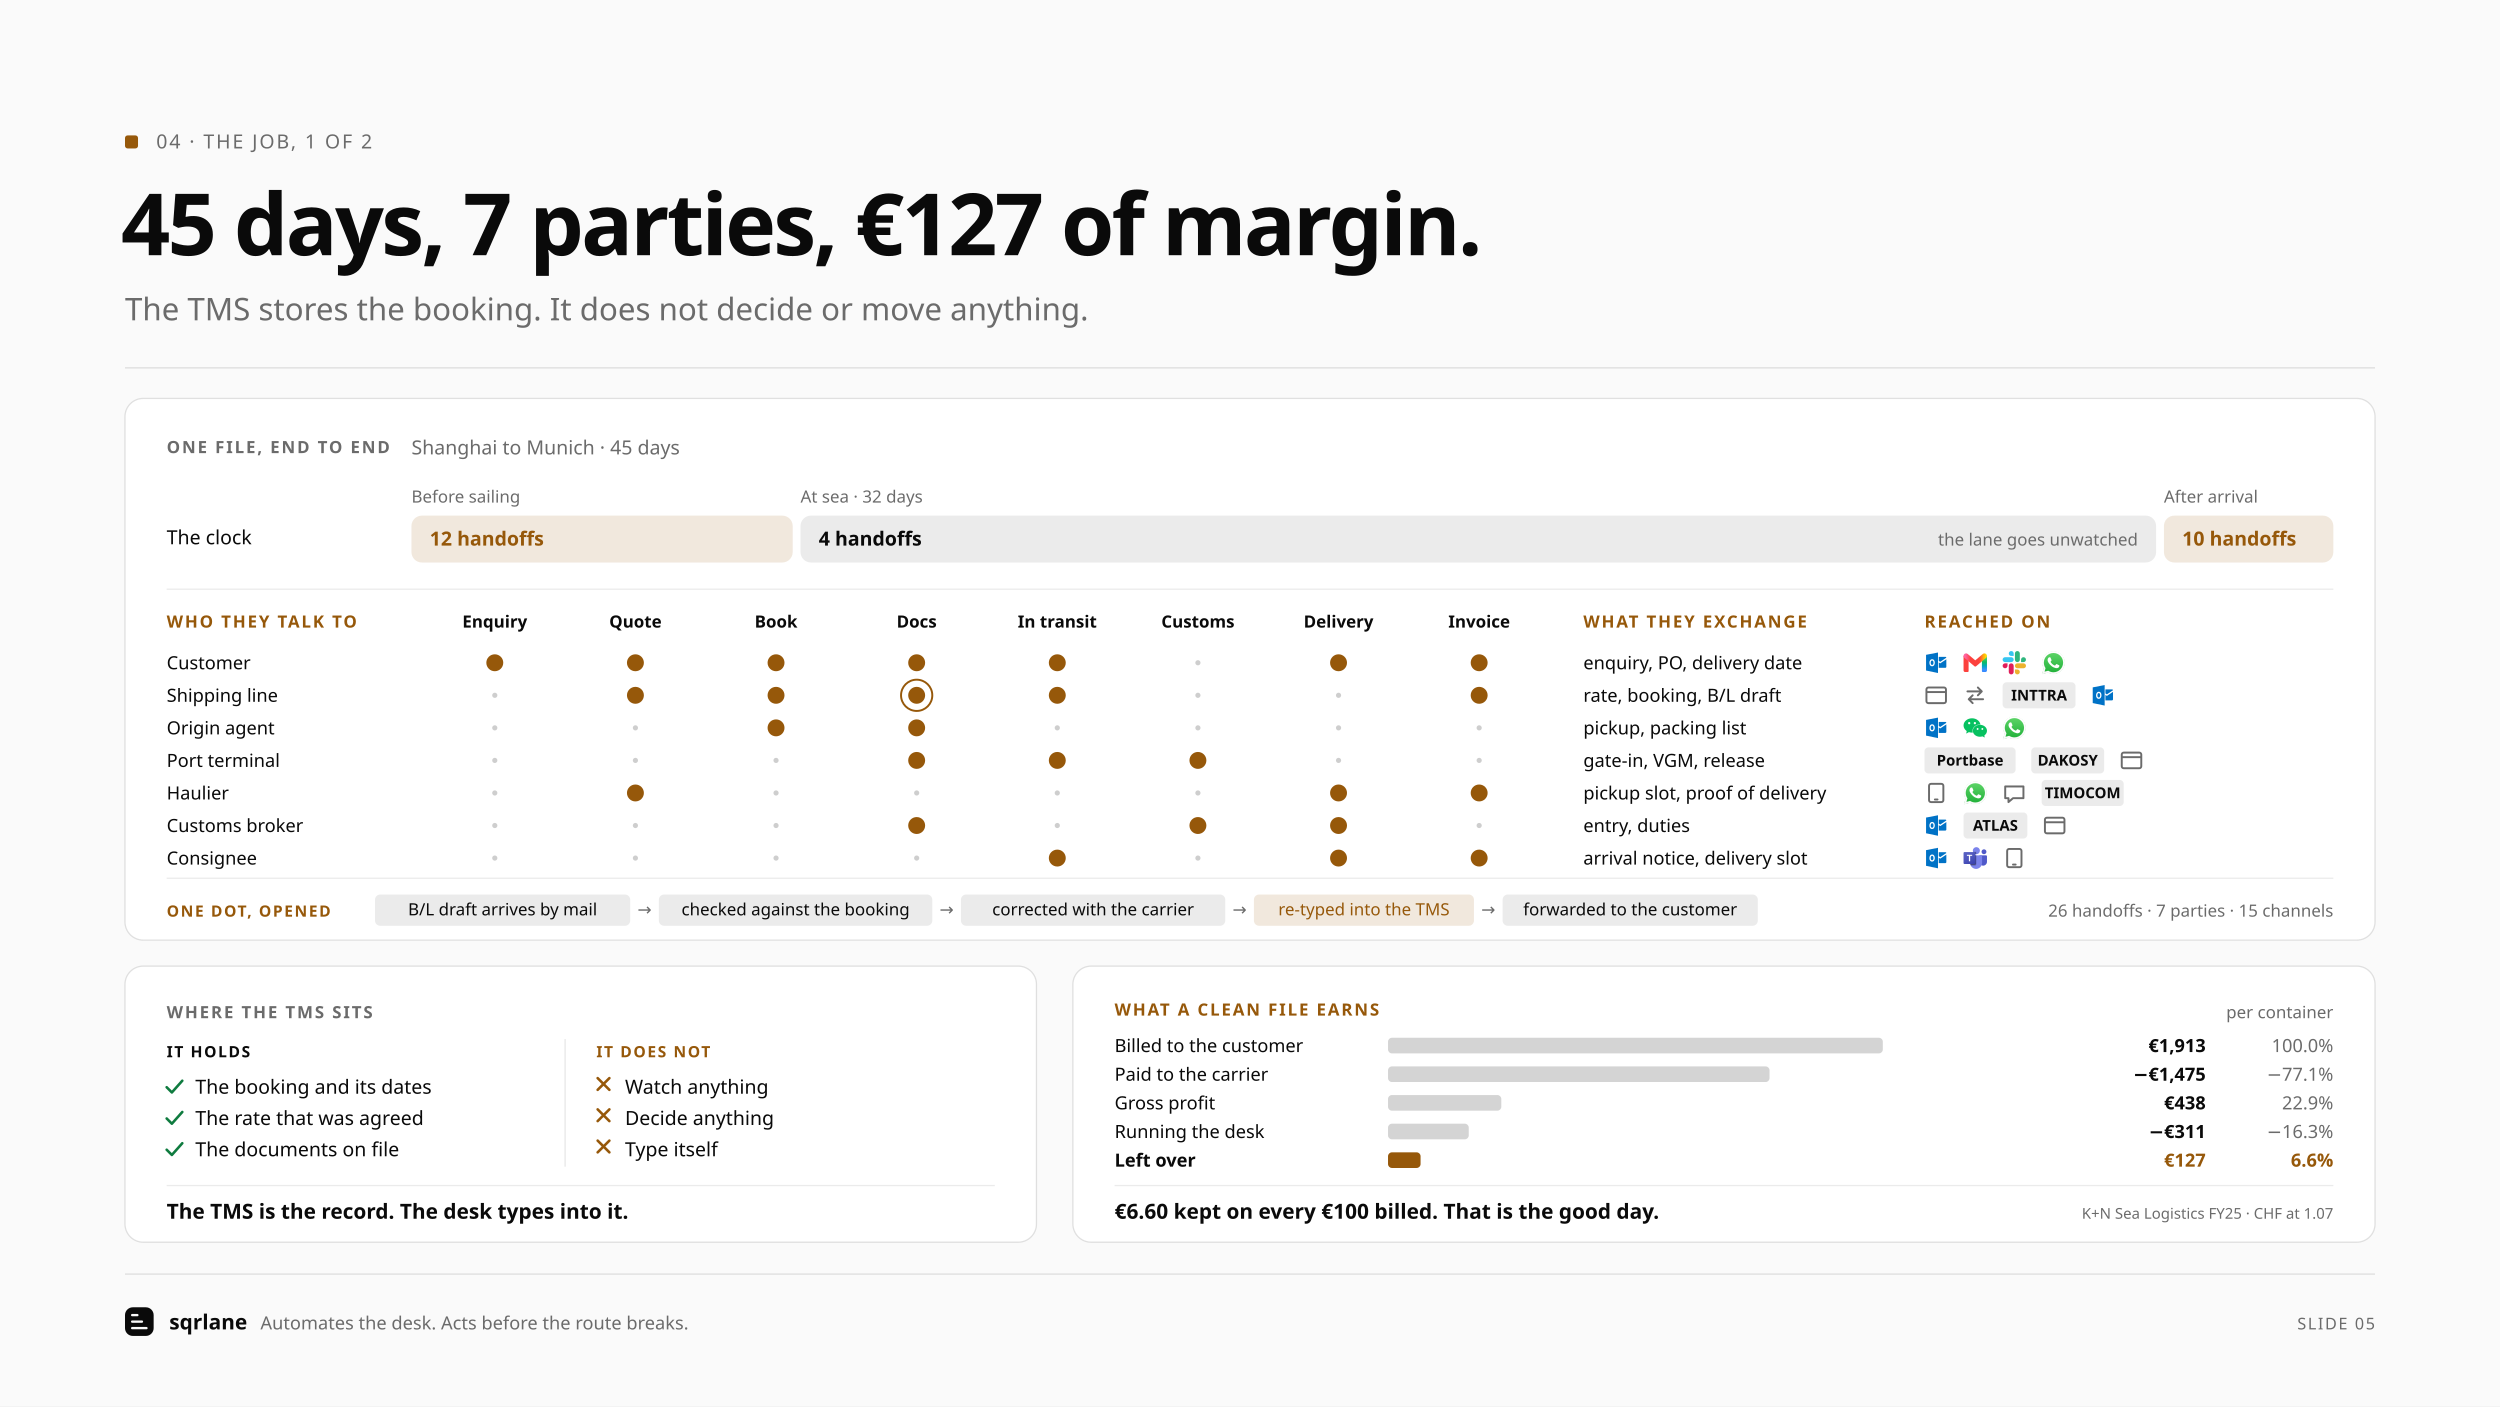
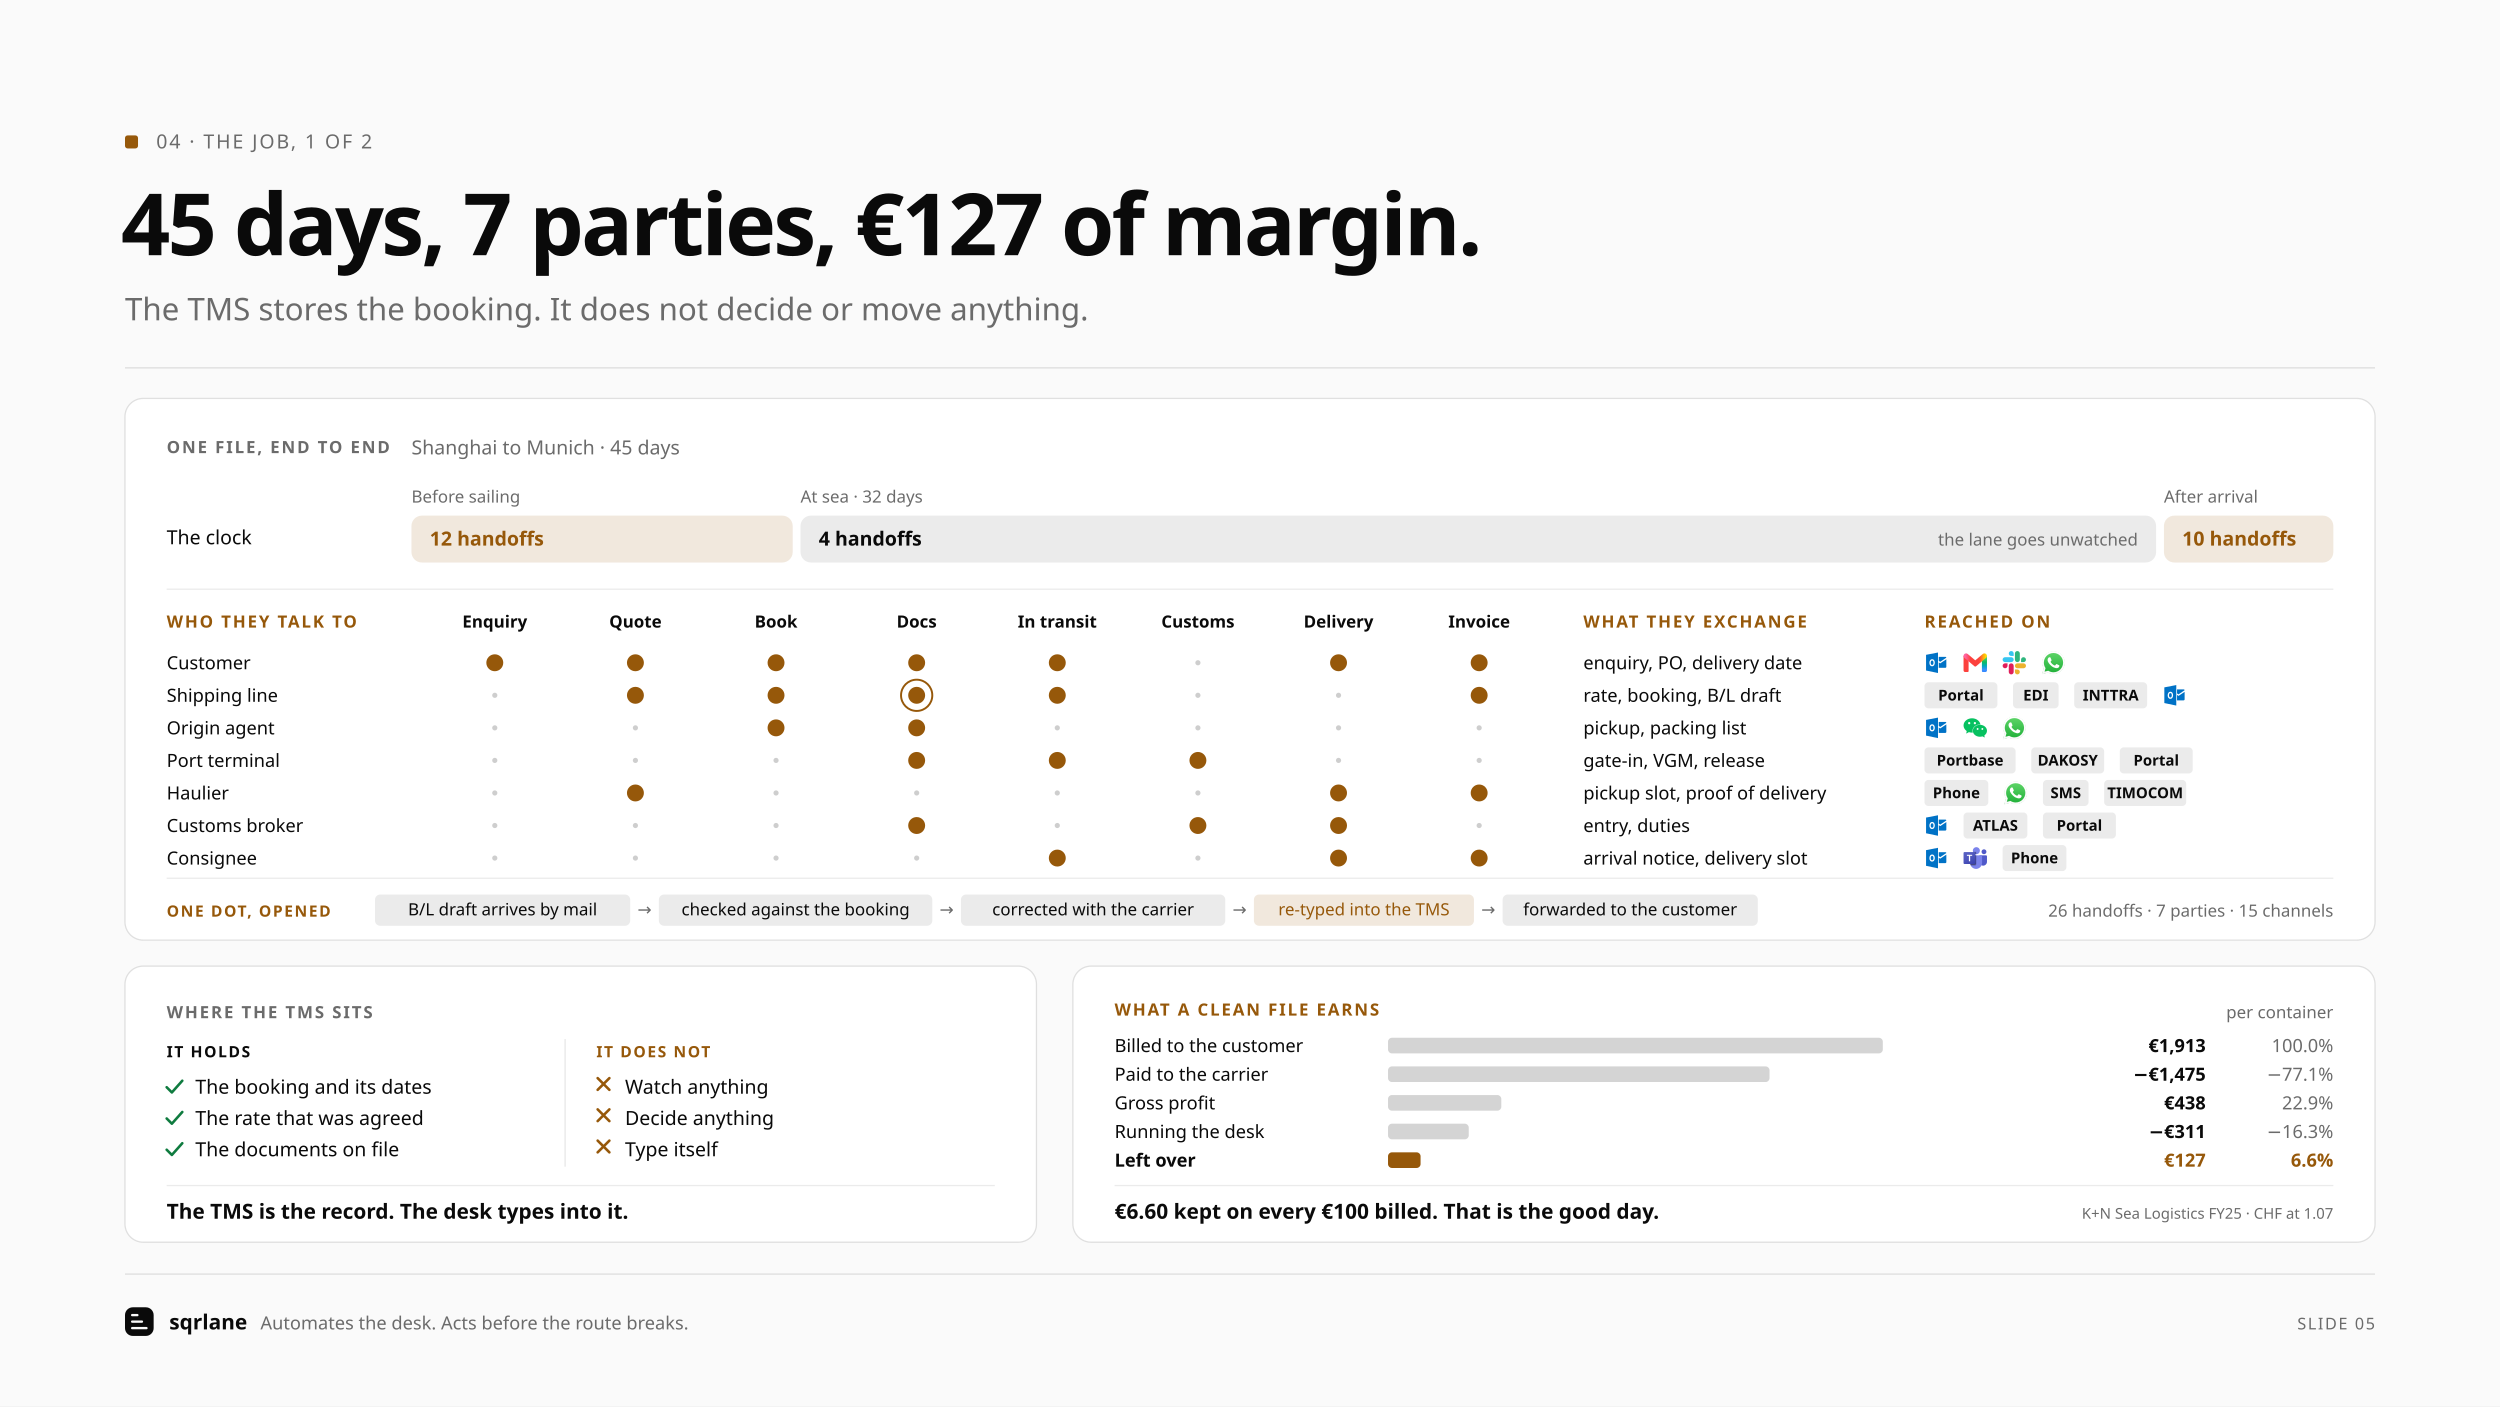
<svg xmlns="http://www.w3.org/2000/svg" width="1920" height="1080" viewBox="0 0 1920 1080">
  <rect id="background" x="0" y="0" width="1920" height="1080" fill="#FAFAFA" />
  <g id="header">
    <rect x="96" y="104" width="10" height="10" rx="2" fill="#96580A" />
    <text x="120" y="114" font-family="Geist" font-size="15" font-weight="500" fill="#6B6B6B" letter-spacing="1.44">04 · THE JOB, 1 OF 2</text>
    <text x="93" y="196" font-family="Geist" font-size="66" font-weight="600" fill="#0A0A0A" letter-spacing="-2">45 days, 7 parties, €127 of margin.</text>
    <text x="96" y="246" font-family="Geist" font-size="24" font-weight="400" fill="#6B6B6B">The TMS stores the booking. It does not decide or move anything.</text>
    <rect x="96" y="282" width="1728" height="1" fill="#0A0A0A" fill-opacity="0.12" />
  </g>
  <g id="one-file">
    <rect x="96" y="306" width="1728" height="416" rx="14" fill="#FFFFFF" stroke="#0A0A0A" stroke-opacity="0.12" />
    <text x="128" y="348" font-family="Geist" font-size="13" font-weight="600" fill="#6B6B6B" letter-spacing="1.4">ONE FILE, END TO END</text>
    <text x="316" y="349" font-family="Geist" font-size="15" font-weight="500" fill="#6B6B6B">Shanghai to Munich · 45 days</text>
    <text x="128" y="418" font-family="Geist" font-size="15" font-weight="500" fill="#0A0A0A">The clock</text>
    <g id="clock">
      <text x="316" y="386" font-family="Geist" font-size="13" font-weight="500" fill="#6B6B6B">Before sailing</text>
      <rect x="316" y="396" width="292.8" height="36" rx="8" fill="#96580A" fill-opacity="0.14" />
      <text x="330" y="419" font-family="Geist" font-size="15" font-weight="600" fill="#96580A">12 handoffs</text>
      <text x="614.8" y="386" font-family="Geist" font-size="13" font-weight="500" fill="#6B6B6B">At sea · 32 days</text>
      <rect x="614.8" y="396" width="1041.1" height="36" rx="8" fill="#EBEBEB" />
      <text x="628.8" y="419" font-family="Geist" font-size="15" font-weight="600" fill="#0A0A0A">4 handoffs</text>
      <text x="1641.9" y="419" font-family="Geist" font-size="13" font-weight="400" fill="#6B6B6B" text-anchor="end">the lane goes unwatched</text>
      <text x="1661.9" y="386" font-family="Geist" font-size="13" font-weight="500" fill="#6B6B6B">After arrival</text>
      <rect x="1661.9" y="396" width="130.1" height="36" rx="8" fill="#96580A" fill-opacity="0.14" />
      <text x="1675.9" y="419" font-family="Geist" font-size="15" font-weight="600" fill="#96580A">10 handoffs</text>
    </g>
    <rect x="128" y="452" width="1664" height="1" fill="#0A0A0A" fill-opacity="0.08" />
    <text x="128" y="482" font-family="Geist" font-size="13" font-weight="600" fill="#96580A" letter-spacing="1.4">WHO THEY TALK TO</text>
    <text x="380" y="482" font-family="Geist" font-size="13" font-weight="600" fill="#0A0A0A" text-anchor="middle">Enquiry</text>
    <text x="488" y="482" font-family="Geist" font-size="13" font-weight="600" fill="#0A0A0A" text-anchor="middle">Quote</text>
    <text x="596" y="482" font-family="Geist" font-size="13" font-weight="600" fill="#0A0A0A" text-anchor="middle">Book</text>
    <text x="704" y="482" font-family="Geist" font-size="13" font-weight="600" fill="#0A0A0A" text-anchor="middle">Docs</text>
    <text x="812" y="482" font-family="Geist" font-size="13" font-weight="600" fill="#0A0A0A" text-anchor="middle">In transit</text>
    <text x="920" y="482" font-family="Geist" font-size="13" font-weight="600" fill="#0A0A0A" text-anchor="middle">Customs</text>
    <text x="1028" y="482" font-family="Geist" font-size="13" font-weight="600" fill="#0A0A0A" text-anchor="middle">Delivery</text>
    <text x="1136" y="482" font-family="Geist" font-size="13" font-weight="600" fill="#0A0A0A" text-anchor="middle">Invoice</text>
    <text x="1216" y="482" font-family="Geist" font-size="13" font-weight="600" fill="#96580A" letter-spacing="1.4">WHAT THEY EXCHANGE</text>
    <text x="1478" y="482" font-family="Geist" font-size="13" font-weight="600" fill="#96580A" letter-spacing="1.4">REACHED ON</text>
    <g id="handoffs">
      <text x="128" y="514" font-family="Geist" font-size="14" font-weight="500" fill="#0A0A0A">Customer</text>
      <circle cx="380" cy="509" r="6.5" fill="#96580A" />
      <circle cx="488" cy="509" r="6.5" fill="#96580A" />
      <circle cx="596" cy="509" r="6.5" fill="#96580A" />
      <circle cx="704" cy="509" r="6.5" fill="#96580A" />
      <circle cx="812" cy="509" r="6.5" fill="#96580A" />
      <circle cx="920" cy="509" r="2" fill="#0A0A0A" fill-opacity="0.2" />
      <circle cx="1028" cy="509" r="6.5" fill="#96580A" />
      <circle cx="1136" cy="509" r="6.5" fill="#96580A" />
      <text x="1216" y="514" font-family="Geist" font-size="14" font-weight="400" fill="#0A0A0A">enquiry, PO, delivery date</text>
      <g id="mark-outlook" transform="translate(1478.0 500.0) scale(0.5625)">
        <path fill="#0072c6" d="M19.484 7.937v5.477l1.916 1.205a.5.5 0 0 0 .21 0l8.238-5.554a1.174 1.174 0 0 0-.959-1.128Z" />
        <path fill="#0072c6" d="m19.484 15.457l1.747 1.2a.52.52 0 0 0 .543 0c-.3.181 8.073-5.378 8.073-5.378v10.066a1.408 1.408 0 0 1-1.49 1.555h-8.874zm-9.044-2.525a1.61 1.61 0 0 0-1.42.838a4.13 4.13 0 0 0-.526 2.218A4.05 4.05 0 0 0 9.02 18.2a1.6 1.6 0 0 0 2.771.022a4 4 0 0 0 .515-2.2a4.37 4.37 0 0 0-.5-2.281a1.54 1.54 0 0 0-1.366-.809" />
        <path fill="#0072c6" d="M2.153 5.155v21.427L18.453 30V2Zm10.908 14.336a3.23 3.23 0 0 1-2.7 1.361a3.19 3.19 0 0 1-2.64-1.318A5.46 5.46 0 0 1 6.706 16.1a5.87 5.87 0 0 1 1.036-3.616a3.27 3.27 0 0 1 2.744-1.384a3.12 3.12 0 0 1 2.61 1.321a5.64 5.64 0 0 1 1 3.484a5.76 5.76 0 0 1-1.035 3.586" />
      </g>
      <g id="mark-gmail" transform="translate(1508.0 501.8) scale(0.0703)">
        <defs>
          <linearGradient id="m2-SVGHzDbHcwG" x1="165" x2="165" y1="44" y2="166" gradientUnits="userSpaceOnUse">
            <stop stop-color="#60d673" />
            <stop offset=".17" stop-color="#42c868" />
            <stop offset=".39" stop-color="#0ebc5f" />
            <stop offset=".62" stop-color="#00a9bb" />
            <stop offset=".86" stop-color="#3c90ff" />
            <stop offset="1" stop-color="#3186ff" />
          </linearGradient>
          <linearGradient id="m2-SVG41ATXboZ" x1="8" x2="184" y1="46.13" y2="46.13" gradientUnits="userSpaceOnUse">
            <stop offset=".08" stop-color="#ff63a0" />
            <stop offset=".3" stop-color="#fc413d" />
            <stop offset=".5" stop-color="#fc413d" />
            <stop offset=".65" stop-color="#fc413d" />
            <stop offset=".72" stop-color="#fc5c30" />
            <stop offset=".86" stop-color="#feb10c" />
            <stop offset=".91" stop-color="#fec700" />
            <stop offset=".96" stop-color="#ffdb0f" />
          </linearGradient>
        </defs>
        <path fill="url(#m2-SVGHzDbHcwG)" d="M146 44h38v110c0 6.627-5.373 12-12 12h-20a6 6 0 0 1-6-6z" transform="translate(-11.636 -37.818)scale(1.45454)" />
        <path fill="#fc413d" d="M55.273 26.182H0v160c0 9.638 7.816 17.454 17.455 17.454h29.09a8.727 8.727 0 0 0 8.728-8.728z" />
        <path fill="url(#m2-SVG41ATXboZ)" d="M39.226 30.456c-8.033-6.752-20.018-5.714-26.77 2.319c-6.752 8.032-5.714 20.017 2.319 26.77l76.078 63.949a8 8 0 0 0 10.295 0l76.078-63.95c8.032-6.752 9.07-18.737 2.318-26.77c-6.752-8.032-18.737-9.07-26.769-2.318L96 78.18z" transform="translate(-11.636 -37.818)scale(1.45454)" />
      </g>
      <g id="mark-slack" transform="translate(1538.0 500.0) scale(0.0703)">
        <path fill="#e01e5a" d="M53.841 161.32c0 14.832-11.987 26.82-26.819 26.82S.203 176.152.203 161.32c0-14.831 11.987-26.818 26.82-26.818H53.84zm13.41 0c0-14.831 11.987-26.818 26.819-26.818s26.819 11.987 26.819 26.819v67.047c0 14.832-11.987 26.82-26.82 26.82c-14.83 0-26.818-11.988-26.818-26.82z" />
        <path fill="#36c5f0" d="M94.07 53.638c-14.832 0-26.82-11.987-26.82-26.819S79.239 0 94.07 0s26.819 11.987 26.819 26.819v26.82zm0 13.613c14.832 0 26.819 11.987 26.819 26.819s-11.987 26.819-26.82 26.819H26.82C11.987 120.889 0 108.902 0 94.069c0-14.83 11.987-26.818 26.819-26.818z" />
        <path fill="#2eb67d" d="M201.55 94.07c0-14.832 11.987-26.82 26.818-26.82s26.82 11.988 26.82 26.82s-11.988 26.819-26.82 26.819H201.55zm-13.41 0c0 14.832-11.988 26.819-26.82 26.819c-14.831 0-26.818-11.987-26.818-26.82V26.82C134.502 11.987 146.489 0 161.32 0s26.819 11.987 26.819 26.819z" />
        <path fill="#ecb22e" d="M161.32 201.55c14.832 0 26.82 11.987 26.82 26.818s-11.988 26.82-26.82 26.82c-14.831 0-26.818-11.988-26.818-26.82V201.55zm0-13.41c-14.831 0-26.818-11.988-26.818-26.82c0-14.831 11.987-26.818 26.819-26.818h67.25c14.832 0 26.82 11.987 26.82 26.819s-11.988 26.819-26.82 26.819z" />
      </g>
      <g id="mark-whatsapp" transform="translate(1568.1 500.0) scale(0.0698)">
        <defs>
          <linearGradient id="m4-SVGK3KZq49U" x1="50%" x2="50%" y1="100%" y2="0%">
            <stop offset="0%" stop-color="#1faf38" />
            <stop offset="100%" stop-color="#60d669" />
          </linearGradient>
          <linearGradient id="m4-SVGefMkoEOd" x1="50%" x2="50%" y1="100%" y2="0%">
            <stop offset="0%" stop-color="#f9f9f9" />
            <stop offset="100%" stop-color="#fff" />
          </linearGradient>
        </defs>
        <path fill="url(#m4-SVGK3KZq49U)" d="M5.463 127.456c-.006 21.677 5.658 42.843 16.428 61.499L4.433 252.697l65.232-17.104a123 123 0 0 0 58.8 14.97h.054c67.815 0 123.018-55.183 123.047-123.01c.013-32.867-12.775-63.773-36.009-87.025c-23.23-23.25-54.125-36.061-87.043-36.076c-67.823 0-123.022 55.18-123.05 123.004" />
        <path fill="url(#m4-SVGefMkoEOd)" d="M1.07 127.416c-.007 22.457 5.86 44.38 17.014 63.704L0 257.147l67.571-17.717c18.618 10.151 39.58 15.503 60.91 15.511h.055c70.248 0 127.434-57.168 127.464-127.423c.012-34.048-13.236-66.065-37.3-90.15C194.633 13.286 162.633.014 128.536 0C58.276 0 1.099 57.16 1.071 127.416m40.24 60.376l-2.523-4.005c-10.606-16.864-16.204-36.352-16.196-56.363C22.614 69.029 70.138 21.52 128.576 21.52c28.3.012 54.896 11.044 74.9 31.06c20.003 20.018 31.01 46.628 31.003 74.93c-.026 58.395-47.551 105.91-105.943 105.91h-.042c-19.013-.01-37.66-5.116-53.922-14.765l-3.87-2.295l-40.098 10.513z" />
        <path fill="#fff" d="M96.678 74.148c-2.386-5.303-4.897-5.41-7.166-5.503c-1.858-.08-3.982-.074-6.104-.074c-2.124 0-5.575.799-8.492 3.984c-2.92 3.188-11.148 10.892-11.148 26.561s11.413 30.813 13.004 32.94c1.593 2.123 22.033 35.307 54.405 48.073c26.904 10.609 32.379 8.499 38.218 7.967c5.84-.53 18.844-7.702 21.497-15.139c2.655-7.436 2.655-13.81 1.859-15.142c-.796-1.327-2.92-2.124-6.105-3.716s-18.844-9.298-21.763-10.361c-2.92-1.062-5.043-1.592-7.167 1.597c-2.124 3.184-8.223 10.356-10.082 12.48c-1.857 2.129-3.716 2.394-6.9.801c-3.187-1.598-13.444-4.957-25.613-15.806c-9.468-8.442-15.86-18.867-17.718-22.056c-1.858-3.184-.199-4.91 1.398-6.497c1.431-1.427 3.186-3.719 4.78-5.578c1.588-1.86 2.118-3.187 3.18-5.311c1.063-2.126.531-3.986-.264-5.579c-.798-1.593-6.987-17.343-9.819-23.64" />
      </g>
      <text x="128" y="539" font-family="Geist" font-size="14" font-weight="500" fill="#0A0A0A">Shipping line</text>
      <circle cx="380" cy="534" r="2" fill="#0A0A0A" fill-opacity="0.2" />
      <circle cx="488" cy="534" r="6.5" fill="#96580A" />
      <circle cx="596" cy="534" r="6.5" fill="#96580A" />
      <circle cx="704" cy="534" r="6.5" fill="#96580A" />
      <circle cx="812" cy="534" r="6.5" fill="#96580A" />
      <circle cx="920" cy="534" r="2" fill="#0A0A0A" fill-opacity="0.2" />
      <circle cx="1028" cy="534" r="2" fill="#0A0A0A" fill-opacity="0.2" />
      <circle cx="1136" cy="534" r="6.5" fill="#96580A" />
      <text x="1216" y="539" font-family="Geist" font-size="14" font-weight="400" fill="#0A0A0A">rate, booking, B/L draft</text>
-       <g id="glyph-portal">
-         <rect x="1479.5" y="528.0" width="15.0" height="12.0" rx="1.5" stroke="#6B6B6B" stroke-width="1.5" fill="none" />
-         <path d="M1479.5 531.5 h15.0" stroke="#6B6B6B" stroke-width="1.5" />
-       </g>
-       <g id="glyph-edi">
-         <path d="M1511.0 531.0 h11.0 m-3.0 -3.0 l3.0 3.0 l-3.0 3.0 M1523.0 537.0 h-11.0 m3.0 -3.0 l-3.0 3.0 l3.0 3.0" stroke="#6B6B6B" stroke-width="1.5" fill="none" stroke-linecap="round" stroke-linejoin="round" />
-       </g>
-       <rect x="1538" y="524" width="56" height="20" rx="3" fill="#EBEBEB" />
-       <text x="1566.0" y="538" font-family="Geist" font-size="11.5" font-weight="600" fill="#0A0A0A" text-anchor="middle">INTTRA</text>
-       <g id="mark-outlook" transform="translate(1606.0 525.0) scale(0.5625)">
+       <rect x="1478" y="524" width="56" height="20" rx="3" fill="#EBEBEB" />
+       <text x="1506.0" y="538" font-family="Geist" font-size="11.5" font-weight="600" fill="#0A0A0A" text-anchor="middle">Portal</text>
+       <rect x="1546" y="524" width="35" height="20" rx="3" fill="#EBEBEB" />
+       <text x="1563.5" y="538" font-family="Geist" font-size="11.5" font-weight="600" fill="#0A0A0A" text-anchor="middle">EDI</text>
+       <rect x="1593" y="524" width="56" height="20" rx="3" fill="#EBEBEB" />
+       <text x="1621.0" y="538" font-family="Geist" font-size="11.5" font-weight="600" fill="#0A0A0A" text-anchor="middle">INTTRA</text>
+       <g id="mark-outlook" transform="translate(1661.0 525.0) scale(0.5625)">
        <path fill="#0072c6" d="M19.484 7.937v5.477l1.916 1.205a.5.5 0 0 0 .21 0l8.238-5.554a1.174 1.174 0 0 0-.959-1.128Z" />
        <path fill="#0072c6" d="m19.484 15.457l1.747 1.2a.52.52 0 0 0 .543 0c-.3.181 8.073-5.378 8.073-5.378v10.066a1.408 1.408 0 0 1-1.49 1.555h-8.874zm-9.044-2.525a1.61 1.61 0 0 0-1.42.838a4.13 4.13 0 0 0-.526 2.218A4.05 4.05 0 0 0 9.02 18.2a1.6 1.6 0 0 0 2.771.022a4 4 0 0 0 .515-2.2a4.37 4.37 0 0 0-.5-2.281a1.54 1.54 0 0 0-1.366-.809" />
        <path fill="#0072c6" d="M2.153 5.155v21.427L18.453 30V2Zm10.908 14.336a3.23 3.23 0 0 1-2.7 1.361a3.19 3.19 0 0 1-2.64-1.318A5.46 5.46 0 0 1 6.706 16.1a5.87 5.87 0 0 1 1.036-3.616a3.27 3.27 0 0 1 2.744-1.384a3.12 3.12 0 0 1 2.61 1.321a5.64 5.64 0 0 1 1 3.484a5.76 5.76 0 0 1-1.035 3.586" />
      </g>
      <text x="128" y="564" font-family="Geist" font-size="14" font-weight="500" fill="#0A0A0A">Origin agent</text>
      <circle cx="380" cy="559" r="2" fill="#0A0A0A" fill-opacity="0.2" />
      <circle cx="488" cy="559" r="2" fill="#0A0A0A" fill-opacity="0.2" />
      <circle cx="596" cy="559" r="6.5" fill="#96580A" />
      <circle cx="704" cy="559" r="6.5" fill="#96580A" />
      <circle cx="812" cy="559" r="2" fill="#0A0A0A" fill-opacity="0.2" />
      <circle cx="920" cy="559" r="2" fill="#0A0A0A" fill-opacity="0.2" />
      <circle cx="1028" cy="559" r="2" fill="#0A0A0A" fill-opacity="0.2" />
      <circle cx="1136" cy="559" r="2" fill="#0A0A0A" fill-opacity="0.2" />
      <text x="1216" y="564" font-family="Geist" font-size="14" font-weight="400" fill="#0A0A0A">pickup, packing list</text>
      <g id="mark-outlook" transform="translate(1478.0 550.0) scale(0.5625)">
        <path fill="#0072c6" d="M19.484 7.937v5.477l1.916 1.205a.5.5 0 0 0 .21 0l8.238-5.554a1.174 1.174 0 0 0-.959-1.128Z" />
        <path fill="#0072c6" d="m19.484 15.457l1.747 1.2a.52.52 0 0 0 .543 0c-.3.181 8.073-5.378 8.073-5.378v10.066a1.408 1.408 0 0 1-1.49 1.555h-8.874zm-9.044-2.525a1.61 1.61 0 0 0-1.42.838a4.13 4.13 0 0 0-.526 2.218A4.05 4.05 0 0 0 9.02 18.2a1.6 1.6 0 0 0 2.771.022a4 4 0 0 0 .515-2.2a4.37 4.37 0 0 0-.5-2.281a1.54 1.54 0 0 0-1.366-.809" />
        <path fill="#0072c6" d="M2.153 5.155v21.427L18.453 30V2Zm10.908 14.336a3.23 3.23 0 0 1-2.7 1.361a3.19 3.19 0 0 1-2.64-1.318A5.46 5.46 0 0 1 6.706 16.1a5.87 5.87 0 0 1 1.036-3.616a3.27 3.27 0 0 1 2.744-1.384a3.12 3.12 0 0 1 2.61 1.321a5.64 5.64 0 0 1 1 3.484a5.76 5.76 0 0 1-1.035 3.586" />
      </g>
      <g id="mark-wechat" transform="translate(1508.0 550.0) scale(0.75)">
        <path fill="#07C160" d="M8.691 2.188C3.891 2.188 0 5.476 0 9.53c0 2.212 1.17 4.203 3.002 5.55a.59.59 0 0 1 .213.665l-.39 1.48c-.019.07-.048.141-.048.213c0 .163.13.295.29.295a.33.33 0 0 0 .167-.054l1.903-1.114a.86.86 0 0 1 .717-.098a10.2 10.2 0 0 0 2.837.403c.276 0 .543-.027.811-.05c-.857-2.578.157-4.972 1.932-6.446c1.703-1.415 3.882-1.98 5.853-1.838c-.576-3.583-4.196-6.348-8.596-6.348M5.785 5.991c.642 0 1.162.529 1.162 1.18a1.17 1.17 0 0 1-1.162 1.178A1.17 1.17 0 0 1 4.623 7.17c0-.651.52-1.18 1.162-1.18zm5.813 0c.642 0 1.162.529 1.162 1.18a1.17 1.17 0 0 1-1.162 1.178a1.17 1.17 0 0 1-1.162-1.178c0-.651.52-1.18 1.162-1.18m5.34 2.867c-1.797-.052-3.746.512-5.28 1.786c-1.72 1.428-2.687 3.72-1.78 6.22c.942 2.453 3.666 4.229 6.884 4.229c.826 0 1.622-.12 2.361-.336a.72.72 0 0 1 .598.082l1.584.926a.3.3 0 0 0 .14.047c.134 0 .24-.111.24-.247c0-.06-.023-.12-.038-.177l-.327-1.233a.6.6 0 0 1-.023-.156a.49.49 0 0 1 .201-.398C23.024 18.48 24 16.82 24 14.98c0-3.21-2.931-5.837-6.656-6.088V8.89c-.135-.01-.27-.027-.407-.03zm-2.53 3.274c.535 0 .969.44.969.982a.976.976 0 0 1-.969.983a.976.976 0 0 1-.969-.983c0-.542.434-.982.97-.982zm4.844 0c.535 0 .969.44.969.982a.976.976 0 0 1-.969.983a.976.976 0 0 1-.969-.983c0-.542.434-.982.969-.982" />
      </g>
      <g id="mark-whatsapp" transform="translate(1538.1 550.0) scale(0.0698)">
        <defs>
          <linearGradient id="m8-SVGK3KZq49U" x1="50%" x2="50%" y1="100%" y2="0%">
            <stop offset="0%" stop-color="#1faf38" />
            <stop offset="100%" stop-color="#60d669" />
          </linearGradient>
          <linearGradient id="m8-SVGefMkoEOd" x1="50%" x2="50%" y1="100%" y2="0%">
            <stop offset="0%" stop-color="#f9f9f9" />
            <stop offset="100%" stop-color="#fff" />
          </linearGradient>
        </defs>
        <path fill="url(#m8-SVGK3KZq49U)" d="M5.463 127.456c-.006 21.677 5.658 42.843 16.428 61.499L4.433 252.697l65.232-17.104a123 123 0 0 0 58.8 14.97h.054c67.815 0 123.018-55.183 123.047-123.01c.013-32.867-12.775-63.773-36.009-87.025c-23.23-23.25-54.125-36.061-87.043-36.076c-67.823 0-123.022 55.18-123.05 123.004" />
        <path fill="url(#m8-SVGefMkoEOd)" d="M1.07 127.416c-.007 22.457 5.86 44.38 17.014 63.704L0 257.147l67.571-17.717c18.618 10.151 39.58 15.503 60.91 15.511h.055c70.248 0 127.434-57.168 127.464-127.423c.012-34.048-13.236-66.065-37.3-90.15C194.633 13.286 162.633.014 128.536 0C58.276 0 1.099 57.16 1.071 127.416m40.24 60.376l-2.523-4.005c-10.606-16.864-16.204-36.352-16.196-56.363C22.614 69.029 70.138 21.52 128.576 21.52c28.3.012 54.896 11.044 74.9 31.06c20.003 20.018 31.01 46.628 31.003 74.93c-.026 58.395-47.551 105.91-105.943 105.91h-.042c-19.013-.01-37.66-5.116-53.922-14.765l-3.87-2.295l-40.098 10.513z" />
        <path fill="#fff" d="M96.678 74.148c-2.386-5.303-4.897-5.41-7.166-5.503c-1.858-.08-3.982-.074-6.104-.074c-2.124 0-5.575.799-8.492 3.984c-2.92 3.188-11.148 10.892-11.148 26.561s11.413 30.813 13.004 32.94c1.593 2.123 22.033 35.307 54.405 48.073c26.904 10.609 32.379 8.499 38.218 7.967c5.84-.53 18.844-7.702 21.497-15.139c2.655-7.436 2.655-13.81 1.859-15.142c-.796-1.327-2.92-2.124-6.105-3.716s-18.844-9.298-21.763-10.361c-2.92-1.062-5.043-1.592-7.167 1.597c-2.124 3.184-8.223 10.356-10.082 12.48c-1.857 2.129-3.716 2.394-6.9.801c-3.187-1.598-13.444-4.957-25.613-15.806c-9.468-8.442-15.86-18.867-17.718-22.056c-1.858-3.184-.199-4.91 1.398-6.497c1.431-1.427 3.186-3.719 4.78-5.578c1.588-1.86 2.118-3.187 3.18-5.311c1.063-2.126.531-3.986-.264-5.579c-.798-1.593-6.987-17.343-9.819-23.64" />
      </g>
      <text x="128" y="589" font-family="Geist" font-size="14" font-weight="500" fill="#0A0A0A">Port terminal</text>
      <circle cx="380" cy="584" r="2" fill="#0A0A0A" fill-opacity="0.2" />
      <circle cx="488" cy="584" r="2" fill="#0A0A0A" fill-opacity="0.2" />
      <circle cx="596" cy="584" r="2" fill="#0A0A0A" fill-opacity="0.2" />
      <circle cx="704" cy="584" r="6.5" fill="#96580A" />
      <circle cx="812" cy="584" r="6.5" fill="#96580A" />
      <circle cx="920" cy="584" r="6.5" fill="#96580A" />
      <circle cx="1028" cy="584" r="2" fill="#0A0A0A" fill-opacity="0.2" />
      <circle cx="1136" cy="584" r="2" fill="#0A0A0A" fill-opacity="0.2" />
      <text x="1216" y="589" font-family="Geist" font-size="14" font-weight="400" fill="#0A0A0A">gate-in, VGM, release</text>
      <rect x="1478" y="574" width="70" height="20" rx="3" fill="#EBEBEB" />
      <text x="1513.0" y="588" font-family="Geist" font-size="11.5" font-weight="600" fill="#0A0A0A" text-anchor="middle">Portbase</text>
      <rect x="1560" y="574" width="56" height="20" rx="3" fill="#EBEBEB" />
      <text x="1588.0" y="588" font-family="Geist" font-size="11.5" font-weight="600" fill="#0A0A0A" text-anchor="middle">DAKOSY</text>
-       <g id="glyph-portal">
-         <rect x="1629.5" y="578.0" width="15.0" height="12.0" rx="1.5" stroke="#6B6B6B" stroke-width="1.5" fill="none" />
-         <path d="M1629.5 581.5 h15.0" stroke="#6B6B6B" stroke-width="1.5" />
-       </g>
+       <rect x="1628" y="574" width="56" height="20" rx="3" fill="#EBEBEB" />
+       <text x="1656.0" y="588" font-family="Geist" font-size="11.5" font-weight="600" fill="#0A0A0A" text-anchor="middle">Portal</text>
      <text x="128" y="614" font-family="Geist" font-size="14" font-weight="500" fill="#0A0A0A">Haulier</text>
      <circle cx="380" cy="609" r="2" fill="#0A0A0A" fill-opacity="0.2" />
      <circle cx="488" cy="609" r="6.5" fill="#96580A" />
      <circle cx="596" cy="609" r="2" fill="#0A0A0A" fill-opacity="0.2" />
      <circle cx="704" cy="609" r="2" fill="#0A0A0A" fill-opacity="0.2" />
      <circle cx="812" cy="609" r="2" fill="#0A0A0A" fill-opacity="0.2" />
      <circle cx="920" cy="609" r="2" fill="#0A0A0A" fill-opacity="0.2" />
      <circle cx="1028" cy="609" r="6.5" fill="#96580A" />
      <circle cx="1136" cy="609" r="6.5" fill="#96580A" />
      <text x="1216" y="614" font-family="Geist" font-size="14" font-weight="400" fill="#0A0A0A">pickup slot, proof of delivery</text>
-       <g id="glyph-phone">
-         <path d="M1483.0 602.0 h8.0 a1.5 1.5 0 0 1 1.5 1.5 v11.0 a1.5 1.5 0 0 1 -1.5 1.5 h-8.0 a1.5 1.5 0 0 1 -1.5 -1.5 v-11.0 a1.5 1.5 0 0 1 1.5 -1.5 Z M1486.0 614.0 h2.0" stroke="#6B6B6B" stroke-width="1.5" fill="none" stroke-linecap="round" />
-       </g>
-       <g id="mark-whatsapp" transform="translate(1508.1 600.0) scale(0.0698)">
+       <rect x="1478" y="599" width="49" height="20" rx="3" fill="#EBEBEB" />
+       <text x="1502.5" y="613" font-family="Geist" font-size="11.5" font-weight="600" fill="#0A0A0A" text-anchor="middle">Phone</text>
+       <g id="mark-whatsapp" transform="translate(1539.1 600.0) scale(0.0698)">
        <defs>
          <linearGradient id="m9-SVGK3KZq49U" x1="50%" x2="50%" y1="100%" y2="0%">
            <stop offset="0%" stop-color="#1faf38" />
            <stop offset="100%" stop-color="#60d669" />
          </linearGradient>
          <linearGradient id="m9-SVGefMkoEOd" x1="50%" x2="50%" y1="100%" y2="0%">
            <stop offset="0%" stop-color="#f9f9f9" />
            <stop offset="100%" stop-color="#fff" />
          </linearGradient>
        </defs>
        <path fill="url(#m9-SVGK3KZq49U)" d="M5.463 127.456c-.006 21.677 5.658 42.843 16.428 61.499L4.433 252.697l65.232-17.104a123 123 0 0 0 58.8 14.97h.054c67.815 0 123.018-55.183 123.047-123.01c.013-32.867-12.775-63.773-36.009-87.025c-23.23-23.25-54.125-36.061-87.043-36.076c-67.823 0-123.022 55.18-123.05 123.004" />
        <path fill="url(#m9-SVGefMkoEOd)" d="M1.07 127.416c-.007 22.457 5.86 44.38 17.014 63.704L0 257.147l67.571-17.717c18.618 10.151 39.58 15.503 60.91 15.511h.055c70.248 0 127.434-57.168 127.464-127.423c.012-34.048-13.236-66.065-37.3-90.15C194.633 13.286 162.633.014 128.536 0C58.276 0 1.099 57.16 1.071 127.416m40.24 60.376l-2.523-4.005c-10.606-16.864-16.204-36.352-16.196-56.363C22.614 69.029 70.138 21.52 128.576 21.52c28.3.012 54.896 11.044 74.9 31.06c20.003 20.018 31.01 46.628 31.003 74.93c-.026 58.395-47.551 105.91-105.943 105.91h-.042c-19.013-.01-37.66-5.116-53.922-14.765l-3.87-2.295l-40.098 10.513z" />
        <path fill="#fff" d="M96.678 74.148c-2.386-5.303-4.897-5.41-7.166-5.503c-1.858-.08-3.982-.074-6.104-.074c-2.124 0-5.575.799-8.492 3.984c-2.92 3.188-11.148 10.892-11.148 26.561s11.413 30.813 13.004 32.94c1.593 2.123 22.033 35.307 54.405 48.073c26.904 10.609 32.379 8.499 38.218 7.967c5.84-.53 18.844-7.702 21.497-15.139c2.655-7.436 2.655-13.81 1.859-15.142c-.796-1.327-2.92-2.124-6.105-3.716s-18.844-9.298-21.763-10.361c-2.92-1.062-5.043-1.592-7.167 1.597c-2.124 3.184-8.223 10.356-10.082 12.48c-1.857 2.129-3.716 2.394-6.9.801c-3.187-1.598-13.444-4.957-25.613-15.806c-9.468-8.442-15.86-18.867-17.718-22.056c-1.858-3.184-.199-4.91 1.398-6.497c1.431-1.427 3.186-3.719 4.78-5.578c1.588-1.86 2.118-3.187 3.18-5.311c1.063-2.126.531-3.986-.264-5.579c-.798-1.593-6.987-17.343-9.819-23.64" />
      </g>
-       <g id="glyph-sms">
-         <path d="M1540.0 604.0 h14.0 v9.0 h-8.0 l-3.5 3.0 v-3.0 h-2.5 Z" stroke="#6B6B6B" stroke-width="1.5" fill="none" stroke-linejoin="round" />
-       </g>
-       <rect x="1568" y="599" width="63" height="20" rx="3" fill="#EBEBEB" />
-       <text x="1599.5" y="613" font-family="Geist" font-size="11.5" font-weight="600" fill="#0A0A0A" text-anchor="middle">TIMOCOM</text>
+       <rect x="1569" y="599" width="35" height="20" rx="3" fill="#EBEBEB" />
+       <text x="1586.5" y="613" font-family="Geist" font-size="11.5" font-weight="600" fill="#0A0A0A" text-anchor="middle">SMS</text>
+       <rect x="1616" y="599" width="63" height="20" rx="3" fill="#EBEBEB" />
+       <text x="1647.5" y="613" font-family="Geist" font-size="11.5" font-weight="600" fill="#0A0A0A" text-anchor="middle">TIMOCOM</text>
      <text x="128" y="639" font-family="Geist" font-size="14" font-weight="500" fill="#0A0A0A">Customs broker</text>
      <circle cx="380" cy="634" r="2" fill="#0A0A0A" fill-opacity="0.2" />
      <circle cx="488" cy="634" r="2" fill="#0A0A0A" fill-opacity="0.2" />
      <circle cx="596" cy="634" r="2" fill="#0A0A0A" fill-opacity="0.2" />
      <circle cx="704" cy="634" r="6.5" fill="#96580A" />
      <circle cx="812" cy="634" r="2" fill="#0A0A0A" fill-opacity="0.2" />
      <circle cx="920" cy="634" r="6.5" fill="#96580A" />
      <circle cx="1028" cy="634" r="6.5" fill="#96580A" />
      <circle cx="1136" cy="634" r="2" fill="#0A0A0A" fill-opacity="0.2" />
      <text x="1216" y="639" font-family="Geist" font-size="14" font-weight="400" fill="#0A0A0A">entry, duties</text>
      <g id="mark-outlook" transform="translate(1478.0 625.0) scale(0.5625)">
        <path fill="#0072c6" d="M19.484 7.937v5.477l1.916 1.205a.5.5 0 0 0 .21 0l8.238-5.554a1.174 1.174 0 0 0-.959-1.128Z" />
        <path fill="#0072c6" d="m19.484 15.457l1.747 1.2a.52.52 0 0 0 .543 0c-.3.181 8.073-5.378 8.073-5.378v10.066a1.408 1.408 0 0 1-1.49 1.555h-8.874zm-9.044-2.525a1.61 1.61 0 0 0-1.42.838a4.13 4.13 0 0 0-.526 2.218A4.05 4.05 0 0 0 9.02 18.2a1.6 1.6 0 0 0 2.771.022a4 4 0 0 0 .515-2.2a4.37 4.37 0 0 0-.5-2.281a1.54 1.54 0 0 0-1.366-.809" />
        <path fill="#0072c6" d="M2.153 5.155v21.427L18.453 30V2Zm10.908 14.336a3.23 3.23 0 0 1-2.7 1.361a3.19 3.19 0 0 1-2.64-1.318A5.46 5.46 0 0 1 6.706 16.1a5.87 5.87 0 0 1 1.036-3.616a3.27 3.27 0 0 1 2.744-1.384a3.12 3.12 0 0 1 2.61 1.321a5.64 5.64 0 0 1 1 3.484a5.76 5.76 0 0 1-1.035 3.586" />
      </g>
      <rect x="1508" y="624" width="49" height="20" rx="3" fill="#EBEBEB" />
      <text x="1532.5" y="638" font-family="Geist" font-size="11.5" font-weight="600" fill="#0A0A0A" text-anchor="middle">ATLAS</text>
-       <g id="glyph-portal">
-         <rect x="1570.5" y="628.0" width="15.0" height="12.0" rx="1.5" stroke="#6B6B6B" stroke-width="1.5" fill="none" />
-         <path d="M1570.5 631.5 h15.0" stroke="#6B6B6B" stroke-width="1.5" />
-       </g>
+       <rect x="1569" y="624" width="56" height="20" rx="3" fill="#EBEBEB" />
+       <text x="1597.0" y="638" font-family="Geist" font-size="11.5" font-weight="600" fill="#0A0A0A" text-anchor="middle">Portal</text>
      <text x="128" y="664" font-family="Geist" font-size="14" font-weight="500" fill="#0A0A0A">Consignee</text>
      <circle cx="380" cy="659" r="2" fill="#0A0A0A" fill-opacity="0.2" />
      <circle cx="488" cy="659" r="2" fill="#0A0A0A" fill-opacity="0.2" />
      <circle cx="596" cy="659" r="2" fill="#0A0A0A" fill-opacity="0.2" />
      <circle cx="704" cy="659" r="2" fill="#0A0A0A" fill-opacity="0.2" />
      <circle cx="812" cy="659" r="6.5" fill="#96580A" />
      <circle cx="920" cy="659" r="2" fill="#0A0A0A" fill-opacity="0.2" />
      <circle cx="1028" cy="659" r="6.5" fill="#96580A" />
      <circle cx="1136" cy="659" r="6.5" fill="#96580A" />
      <text x="1216" y="664" font-family="Geist" font-size="14" font-weight="400" fill="#0A0A0A">arrival notice, delivery slot</text>
      <g id="mark-outlook" transform="translate(1478.0 650.0) scale(0.5625)">
        <path fill="#0072c6" d="M19.484 7.937v5.477l1.916 1.205a.5.5 0 0 0 .21 0l8.238-5.554a1.174 1.174 0 0 0-.959-1.128Z" />
        <path fill="#0072c6" d="m19.484 15.457l1.747 1.2a.52.52 0 0 0 .543 0c-.3.181 8.073-5.378 8.073-5.378v10.066a1.408 1.408 0 0 1-1.49 1.555h-8.874zm-9.044-2.525a1.61 1.61 0 0 0-1.42.838a4.13 4.13 0 0 0-.526 2.218A4.05 4.05 0 0 0 9.02 18.2a1.6 1.6 0 0 0 2.771.022a4 4 0 0 0 .515-2.2a4.37 4.37 0 0 0-.5-2.281a1.54 1.54 0 0 0-1.366-.809" />
        <path fill="#0072c6" d="M2.153 5.155v21.427L18.453 30V2Zm10.908 14.336a3.23 3.23 0 0 1-2.7 1.361a3.19 3.19 0 0 1-2.64-1.318A5.46 5.46 0 0 1 6.706 16.1a5.87 5.87 0 0 1 1.036-3.616a3.27 3.27 0 0 1 2.744-1.384a3.12 3.12 0 0 1 2.61 1.321a5.64 5.64 0 0 1 1 3.484a5.76 5.76 0 0 1-1.035 3.586" />
      </g>
      <g id="mark-teams" transform="translate(1508.0 650.6) scale(0.0703)">
        <defs>
          <linearGradient id="m12-SVGCo9xpmZW" x1="17.372%" x2="82.628%" y1="-6.51%" y2="106.51%">
            <stop offset="0%" stop-color="#5a62c3" />
            <stop offset="50%" stop-color="#4d55bd" />
            <stop offset="100%" stop-color="#3940ab" />
          </linearGradient>
          <path id="m12-SVGhJCUgeMn" d="M136.93 64.476v12.8a32.7 32.7 0 0 1-5.953-.952a38.7 38.7 0 0 1-26.79-22.742h21.848c6.008.022 10.872 4.887 10.895 10.894" />
        </defs>
        <path fill="#5059c9" d="M178.563 89.302h66.125c6.248 0 11.312 5.065 11.312 11.312v60.231c0 22.96-18.613 41.574-41.573 41.574h-.197c-22.96.003-41.576-18.607-41.579-41.568V95.215a5.91 5.91 0 0 1 5.912-5.913" />
        <circle cx="223.256" cy="50.605" r="26.791" fill="#5059c9" />
        <circle cx="139.907" cy="38.698" r="38.698" fill="#7b83eb" />
        <path fill="#7b83eb" d="M191.506 89.302H82.355c-6.173.153-11.056 5.276-10.913 11.449v68.697c-.862 37.044 28.445 67.785 65.488 68.692c37.043-.907 66.35-31.648 65.489-68.692v-68.697c.143-6.173-4.74-11.296-10.913-11.449" />
        <path d="M142.884 89.302v96.268a10.96 10.96 0 0 1-6.787 10.062c-1.3.55-2.697.833-4.108.833H76.68c-.774-1.965-1.488-3.93-2.084-5.953a72.5 72.5 0 0 1-3.155-21.076v-68.703c-.143-6.163 4.732-11.278 10.895-11.43z" opacity=".1" />
        <path d="M136.93 89.302v102.222c0 1.411-.283 2.808-.833 4.108a10.96 10.96 0 0 1-10.062 6.787H79.48c-1.012-1.965-1.965-3.93-2.798-5.954a59 59 0 0 1-2.084-5.953a72.5 72.5 0 0 1-3.155-21.076v-68.703c-.143-6.163 4.732-11.278 10.895-11.43z" opacity=".2" />
        <path d="M136.93 89.302v90.315c-.045 5.998-4.896 10.85-10.895 10.895H74.597a72.5 72.5 0 0 1-3.155-21.076v-68.703c-.143-6.163 4.732-11.278 10.895-11.43z" opacity=".2" />
        <path d="M130.977 89.302v90.315c-.046 5.998-4.897 10.85-10.895 10.895H74.597a72.5 72.5 0 0 1-3.155-21.076v-68.703c-.143-6.163 4.732-11.278 10.895-11.43z" opacity=".2" />
        <path d="M142.884 58.523v18.753c-1.012.06-1.965.12-2.977.12s-1.965-.06-2.977-.12a32.7 32.7 0 0 1-5.953-.952a38.7 38.7 0 0 1-26.791-22.742a33 33 0 0 1-1.905-5.954h29.708c6.007.023 10.872 4.887 10.895 10.895" opacity=".1" />
        <use href="#m12-SVGhJCUgeMn" opacity=".2" />
        <use href="#m12-SVGhJCUgeMn" opacity=".2" />
        <path d="M130.977 64.476v11.848a38.7 38.7 0 0 1-26.791-22.743h15.896c6.008.023 10.872 4.888 10.895 10.895" opacity=".2" />
        <path fill="url(#m12-SVGCo9xpmZW)" d="M10.913 53.581h109.15c6.028 0 10.914 4.886 10.914 10.913v109.151c0 6.027-4.886 10.913-10.913 10.913H10.913C4.886 184.558 0 179.672 0 173.645V64.495C0 58.466 4.886 53.58 10.913 53.58" />
        <path fill="#fff" d="M94.208 95.125h-21.82v59.416H58.487V95.125H36.769V83.599h57.439z" />
      </g>
-       <g id="glyph-phone">
-         <path d="M1543.0 652.0 h8.0 a1.5 1.5 0 0 1 1.5 1.5 v11.0 a1.5 1.5 0 0 1 -1.5 1.5 h-8.0 a1.5 1.5 0 0 1 -1.5 -1.5 v-11.0 a1.5 1.5 0 0 1 1.5 -1.5 Z M1546.0 664.0 h2.0" stroke="#6B6B6B" stroke-width="1.5" fill="none" stroke-linecap="round" />
-       </g>
+       <rect x="1538" y="649" width="49" height="20" rx="3" fill="#EBEBEB" />
+       <text x="1562.5" y="663" font-family="Geist" font-size="11.5" font-weight="600" fill="#0A0A0A" text-anchor="middle">Phone</text>
      <circle cx="704" cy="534" r="12" fill="none" stroke="#96580A" stroke-width="1.5" />
    </g>
    <rect x="128" y="674" width="1664" height="1" fill="#0A0A0A" fill-opacity="0.08" />
    <g id="one-dot-opened">
      <text x="128" y="704" font-family="Geist" font-size="12" font-weight="600" fill="#96580A" letter-spacing="1.2">ONE DOT, OPENED</text>
      <rect x="288" y="687" width="196" height="24" rx="4" fill="#EBEBEB" />
      <text x="386.0" y="703" font-family="Geist" font-size="13" font-weight="500" fill="#0A0A0A" text-anchor="middle">B/L draft arrives by mail</text>
      <text x="495" y="703" font-family="Geist" font-size="13" font-weight="400" fill="#6B6B6B" text-anchor="middle">→</text>
      <rect x="506" y="687" width="210" height="24" rx="4" fill="#EBEBEB" />
      <text x="611.0" y="703" font-family="Geist" font-size="13" font-weight="500" fill="#0A0A0A" text-anchor="middle">checked against the booking</text>
      <text x="727" y="703" font-family="Geist" font-size="13" font-weight="400" fill="#6B6B6B" text-anchor="middle">→</text>
      <rect x="738" y="687" width="203" height="24" rx="4" fill="#EBEBEB" />
      <text x="839.5" y="703" font-family="Geist" font-size="13" font-weight="500" fill="#0A0A0A" text-anchor="middle">corrected with the carrier</text>
      <text x="952" y="703" font-family="Geist" font-size="13" font-weight="400" fill="#6B6B6B" text-anchor="middle">→</text>
      <rect x="963" y="687" width="169" height="24" rx="4" fill="#96580A" fill-opacity="0.14" />
      <text x="1047.5" y="703" font-family="Geist" font-size="13" font-weight="500" fill="#96580A" text-anchor="middle">re-typed into the TMS</text>
      <text x="1143" y="703" font-family="Geist" font-size="13" font-weight="400" fill="#6B6B6B" text-anchor="middle">→</text>
      <rect x="1154" y="687" width="196" height="24" rx="4" fill="#EBEBEB" />
      <text x="1252.0" y="703" font-family="Geist" font-size="13" font-weight="500" fill="#0A0A0A" text-anchor="middle">forwarded to the customer</text>
      <text x="1792" y="704" font-family="Geist" font-size="13" font-weight="500" fill="#6B6B6B" text-anchor="end">26 handoffs · 7 parties · 15 channels</text>
    </g>
  </g>
  <g id="where-the-tms-sits">
    <rect x="96" y="742" width="700" height="212" rx="14" fill="#FFFFFF" stroke="#0A0A0A" stroke-opacity="0.12" />
    <text x="128" y="782" font-family="Geist" font-size="13" font-weight="600" fill="#6B6B6B" letter-spacing="1.4">WHERE THE TMS SITS</text>
    <text x="128" y="812" font-family="Geist" font-size="12" font-weight="600" fill="#0A0A0A" letter-spacing="1.2">IT HOLDS</text>
    <path d="M128 835 l4 4 l8 -9" stroke="#0F7B3F" stroke-width="2" fill="none" stroke-linecap="round" stroke-linejoin="round" />
    <text x="150" y="840" font-family="Geist" font-size="15" font-weight="400" fill="#0A0A0A">The booking and its dates</text>
    <path d="M128 859 l4 4 l8 -9" stroke="#0F7B3F" stroke-width="2" fill="none" stroke-linecap="round" stroke-linejoin="round" />
    <text x="150" y="864" font-family="Geist" font-size="15" font-weight="400" fill="#0A0A0A">The rate that was agreed</text>
    <path d="M128 883 l4 4 l8 -9" stroke="#0F7B3F" stroke-width="2" fill="none" stroke-linecap="round" stroke-linejoin="round" />
    <text x="150" y="888" font-family="Geist" font-size="15" font-weight="400" fill="#0A0A0A">The documents on file</text>
    <text x="458" y="812" font-family="Geist" font-size="12" font-weight="600" fill="#96580A" letter-spacing="1.2">IT DOES NOT</text>
    <path d="M459 828 l9 9 M468 828 l-9 9" stroke="#96580A" stroke-width="2" fill="none" stroke-linecap="round" />
    <text x="480" y="840" font-family="Geist" font-size="15" font-weight="400" fill="#0A0A0A">Watch anything</text>
    <path d="M459 852 l9 9 M468 852 l-9 9" stroke="#96580A" stroke-width="2" fill="none" stroke-linecap="round" />
    <text x="480" y="864" font-family="Geist" font-size="15" font-weight="400" fill="#0A0A0A">Decide anything</text>
    <path d="M459 876 l9 9 M468 876 l-9 9" stroke="#96580A" stroke-width="2" fill="none" stroke-linecap="round" />
    <text x="480" y="888" font-family="Geist" font-size="15" font-weight="400" fill="#0A0A0A">Type itself</text>
    <path d="M434 798 L434 896" stroke="#0A0A0A" stroke-opacity="0.1" stroke-width="1" fill="none" />
    <rect x="128" y="910" width="636" height="1" fill="#0A0A0A" fill-opacity="0.08" />
    <text x="128" y="936" font-family="Geist" font-size="16" font-weight="600" fill="#0A0A0A">The TMS is the record. The desk types into it.</text>
  </g>
  <g id="what-a-clean-file-earns">
    <rect x="824" y="742" width="1000" height="212" rx="14" fill="#FFFFFF" stroke="#0A0A0A" stroke-opacity="0.12" />
    <text x="856" y="780" font-family="Geist" font-size="13" font-weight="600" fill="#96580A" letter-spacing="1.4">WHAT A CLEAN FILE EARNS</text>
    <text x="1792" y="782" font-family="Geist" font-size="13" font-weight="400" fill="#6B6B6B" text-anchor="end">per container</text>
    <text x="856" y="808" font-family="Geist" font-size="14" font-weight="400" fill="#0A0A0A">Billed to the customer</text>
    <rect x="1066" y="797" width="380" height="12" rx="3" fill="#D4D4D4" />
    <text x="1694" y="808" font-family="Geist" font-size="14" font-weight="600" fill="#0A0A0A" text-anchor="end">€1,913</text>
    <text x="1792" y="808" font-family="Geist" font-size="14" font-weight="400" fill="#6B6B6B" text-anchor="end">100.0%</text>
    <text x="856" y="830" font-family="Geist" font-size="14" font-weight="400" fill="#0A0A0A">Paid to the carrier</text>
    <rect x="1066" y="819" width="293" height="12" rx="3" fill="#D4D4D4" />
    <text x="1694" y="830" font-family="Geist" font-size="14" font-weight="600" fill="#0A0A0A" text-anchor="end">−€1,475</text>
    <text x="1792" y="830" font-family="Geist" font-size="14" font-weight="400" fill="#6B6B6B" text-anchor="end">−77.1%</text>
    <text x="856" y="852" font-family="Geist" font-size="14" font-weight="400" fill="#0A0A0A">Gross profit</text>
    <rect x="1066" y="841" width="87" height="12" rx="3" fill="#D4D4D4" />
    <text x="1694" y="852" font-family="Geist" font-size="14" font-weight="600" fill="#0A0A0A" text-anchor="end">€438</text>
    <text x="1792" y="852" font-family="Geist" font-size="14" font-weight="400" fill="#6B6B6B" text-anchor="end">22.9%</text>
    <text x="856" y="874" font-family="Geist" font-size="14" font-weight="400" fill="#0A0A0A">Running the desk</text>
    <rect x="1066" y="863" width="62" height="12" rx="3" fill="#D4D4D4" />
    <text x="1694" y="874" font-family="Geist" font-size="14" font-weight="600" fill="#0A0A0A" text-anchor="end">−€311</text>
    <text x="1792" y="874" font-family="Geist" font-size="14" font-weight="400" fill="#6B6B6B" text-anchor="end">−16.3%</text>
    <text x="856" y="896" font-family="Geist" font-size="14" font-weight="600" fill="#0A0A0A">Left over</text>
    <rect x="1066" y="885" width="25" height="12" rx="3" fill="#96580A" />
    <text x="1694" y="896" font-family="Geist" font-size="14" font-weight="600" fill="#96580A" text-anchor="end">€127</text>
    <text x="1792" y="896" font-family="Geist" font-size="14" font-weight="600" fill="#96580A" text-anchor="end">6.6%</text>
    <rect x="856" y="910" width="936" height="1" fill="#0A0A0A" fill-opacity="0.08" />
    <text x="856" y="936" font-family="Geist" font-size="16" font-weight="600" fill="#0A0A0A">€6.60 kept on every €100 billed. That is the good day.</text>
    <text x="1792" y="936" font-family="Geist" font-size="11.5" font-weight="400" fill="#6B6B6B" text-anchor="end">K+N Sea Logistics FY25 · CHF at 1.07</text>
  </g>
  <g id="footer">
    <rect x="96" y="978" width="1728" height="1" fill="#0A0A0A" fill-opacity="0.12" />
    <rect x="96" y="1004" width="22" height="22" rx="6" fill="#0A0A0A" />
    <path d="M101.5 1020h11 M101.5 1015h7.5 M101.5 1010h4" stroke="#FAFAFA" stroke-width="1.8" stroke-linecap="round" fill="none" />
    <text x="130" y="1021" font-family="Geist" font-size="16" font-weight="600" fill="#0A0A0A">sqrlane</text>
    <text x="200" y="1021" font-family="Geist" font-size="14" font-weight="400" fill="#6B6B6B">Automates the desk. Acts before the route breaks.</text>
    <text x="1824" y="1021" font-family="Geist" font-size="12.5" font-weight="500" fill="#6B6B6B" text-anchor="end" letter-spacing="1.2">SLIDE 05</text>
  </g>
</svg>
